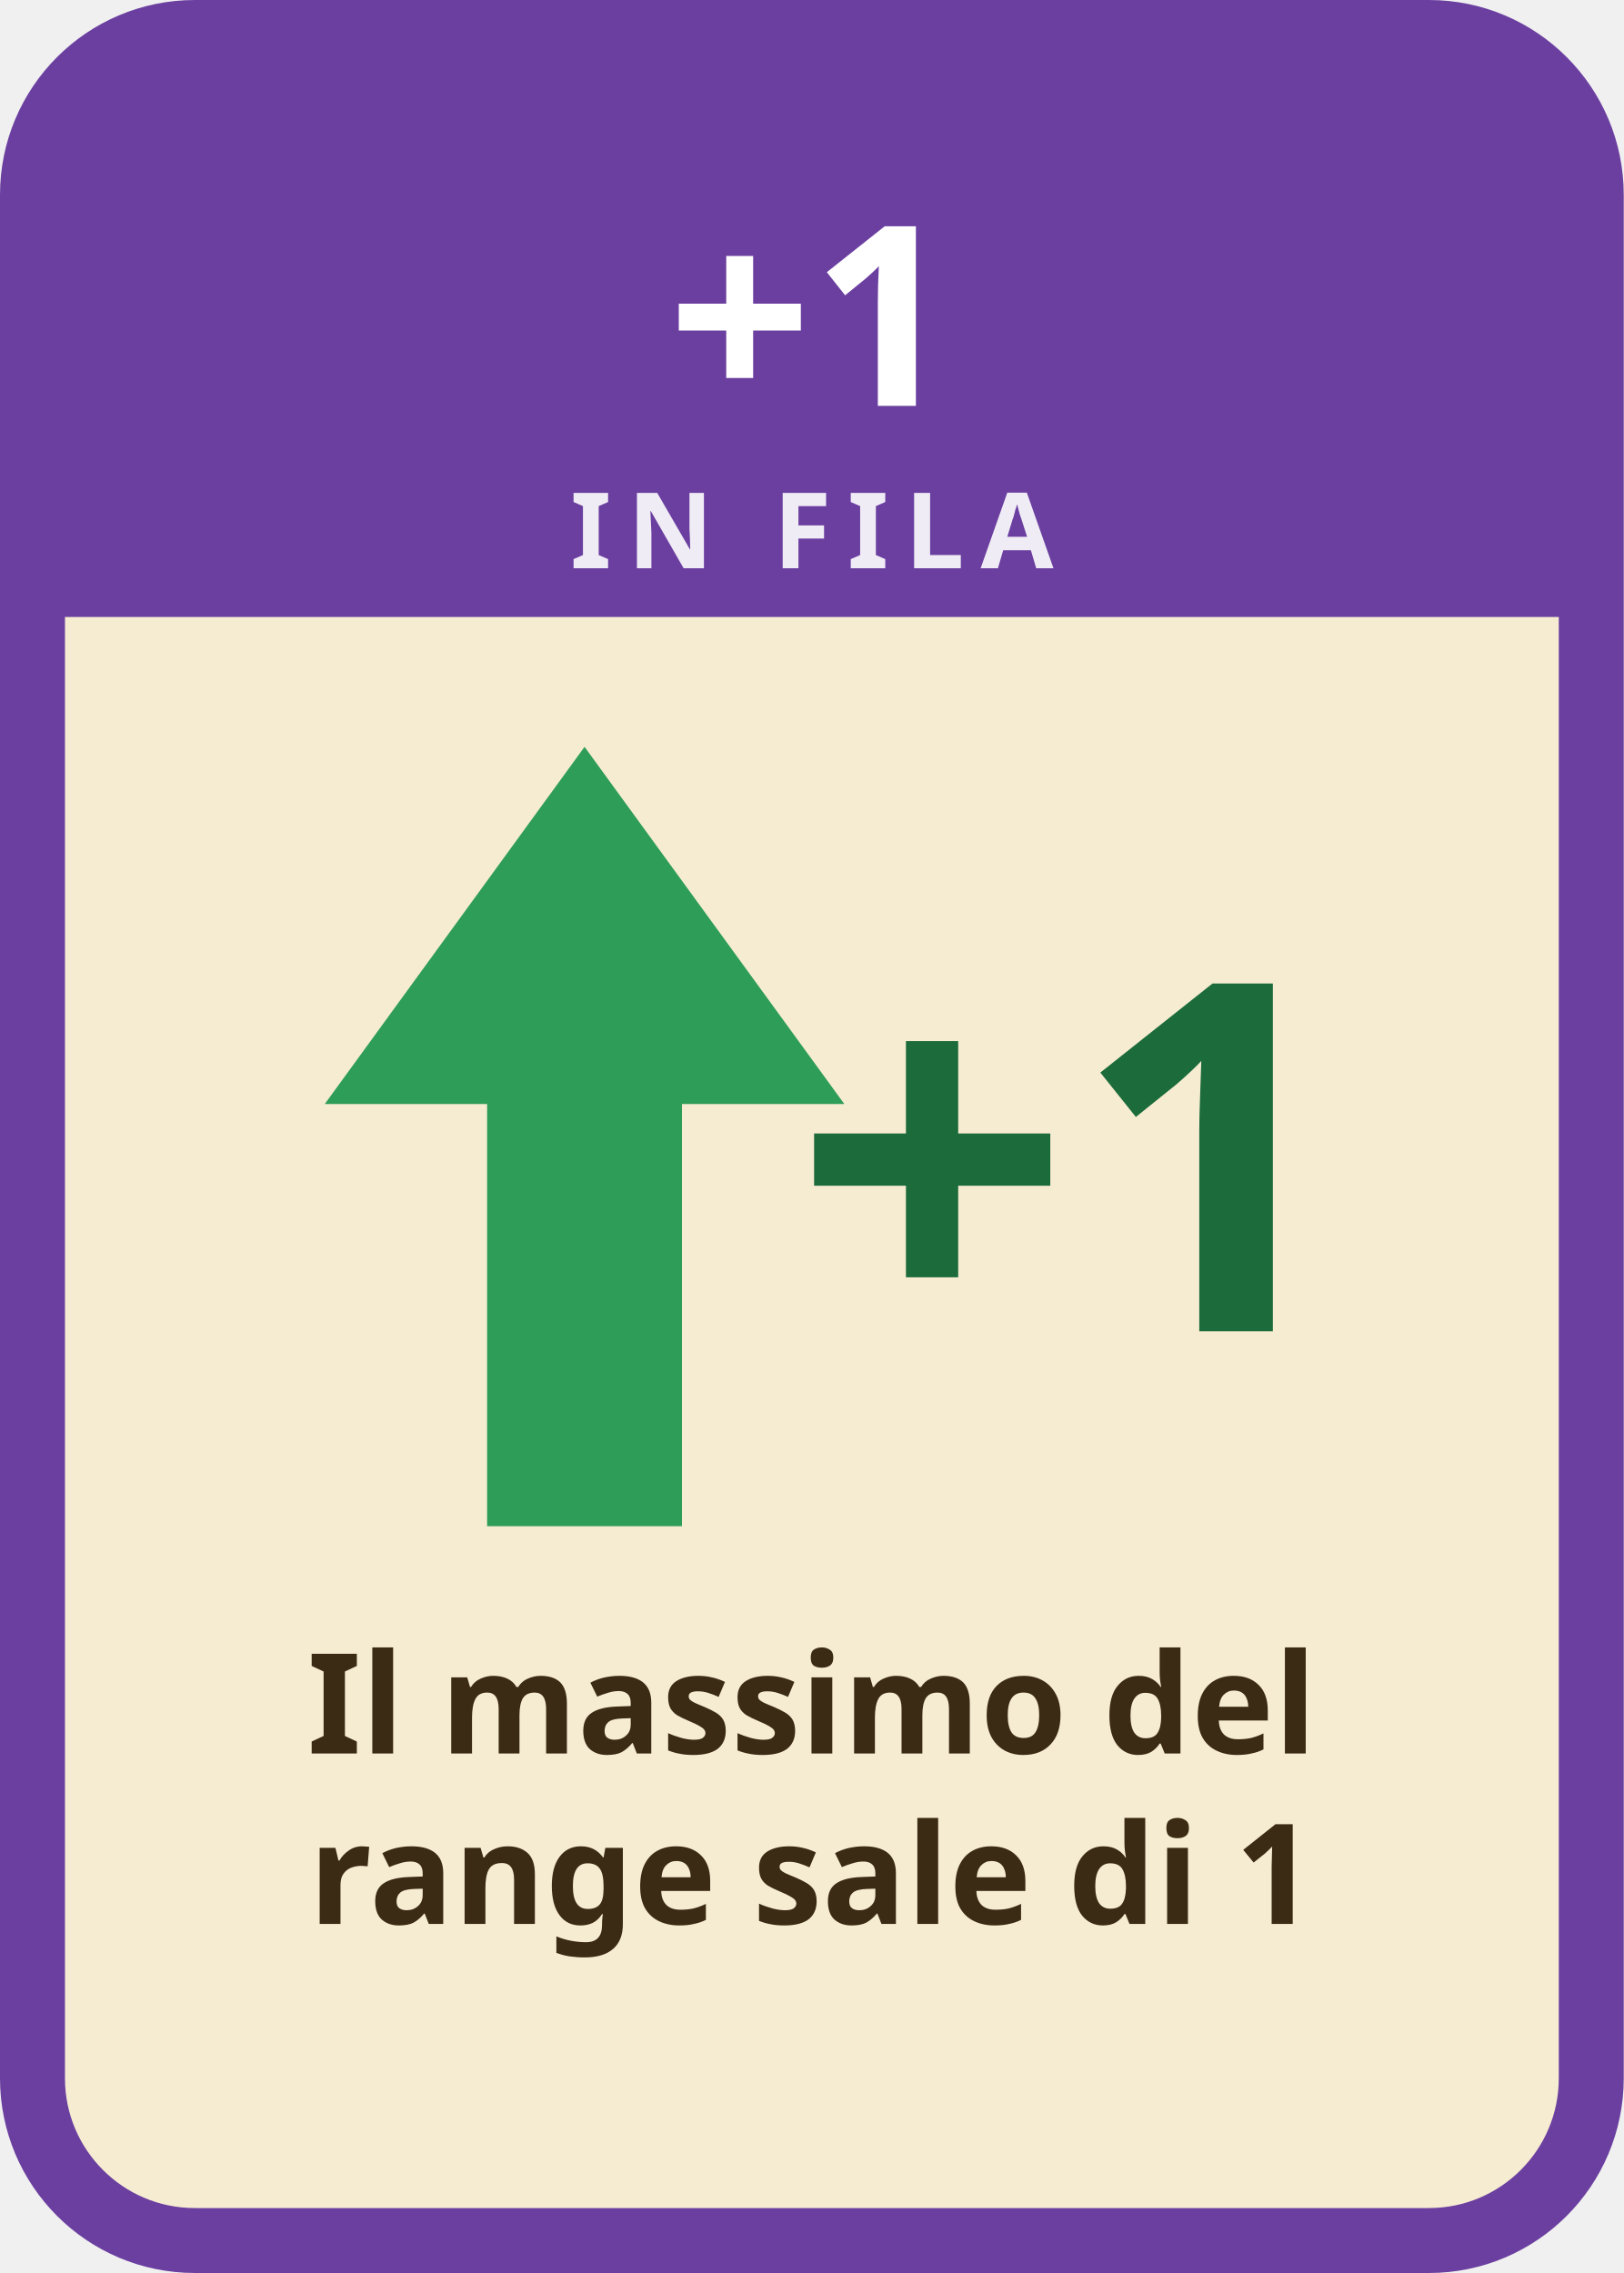
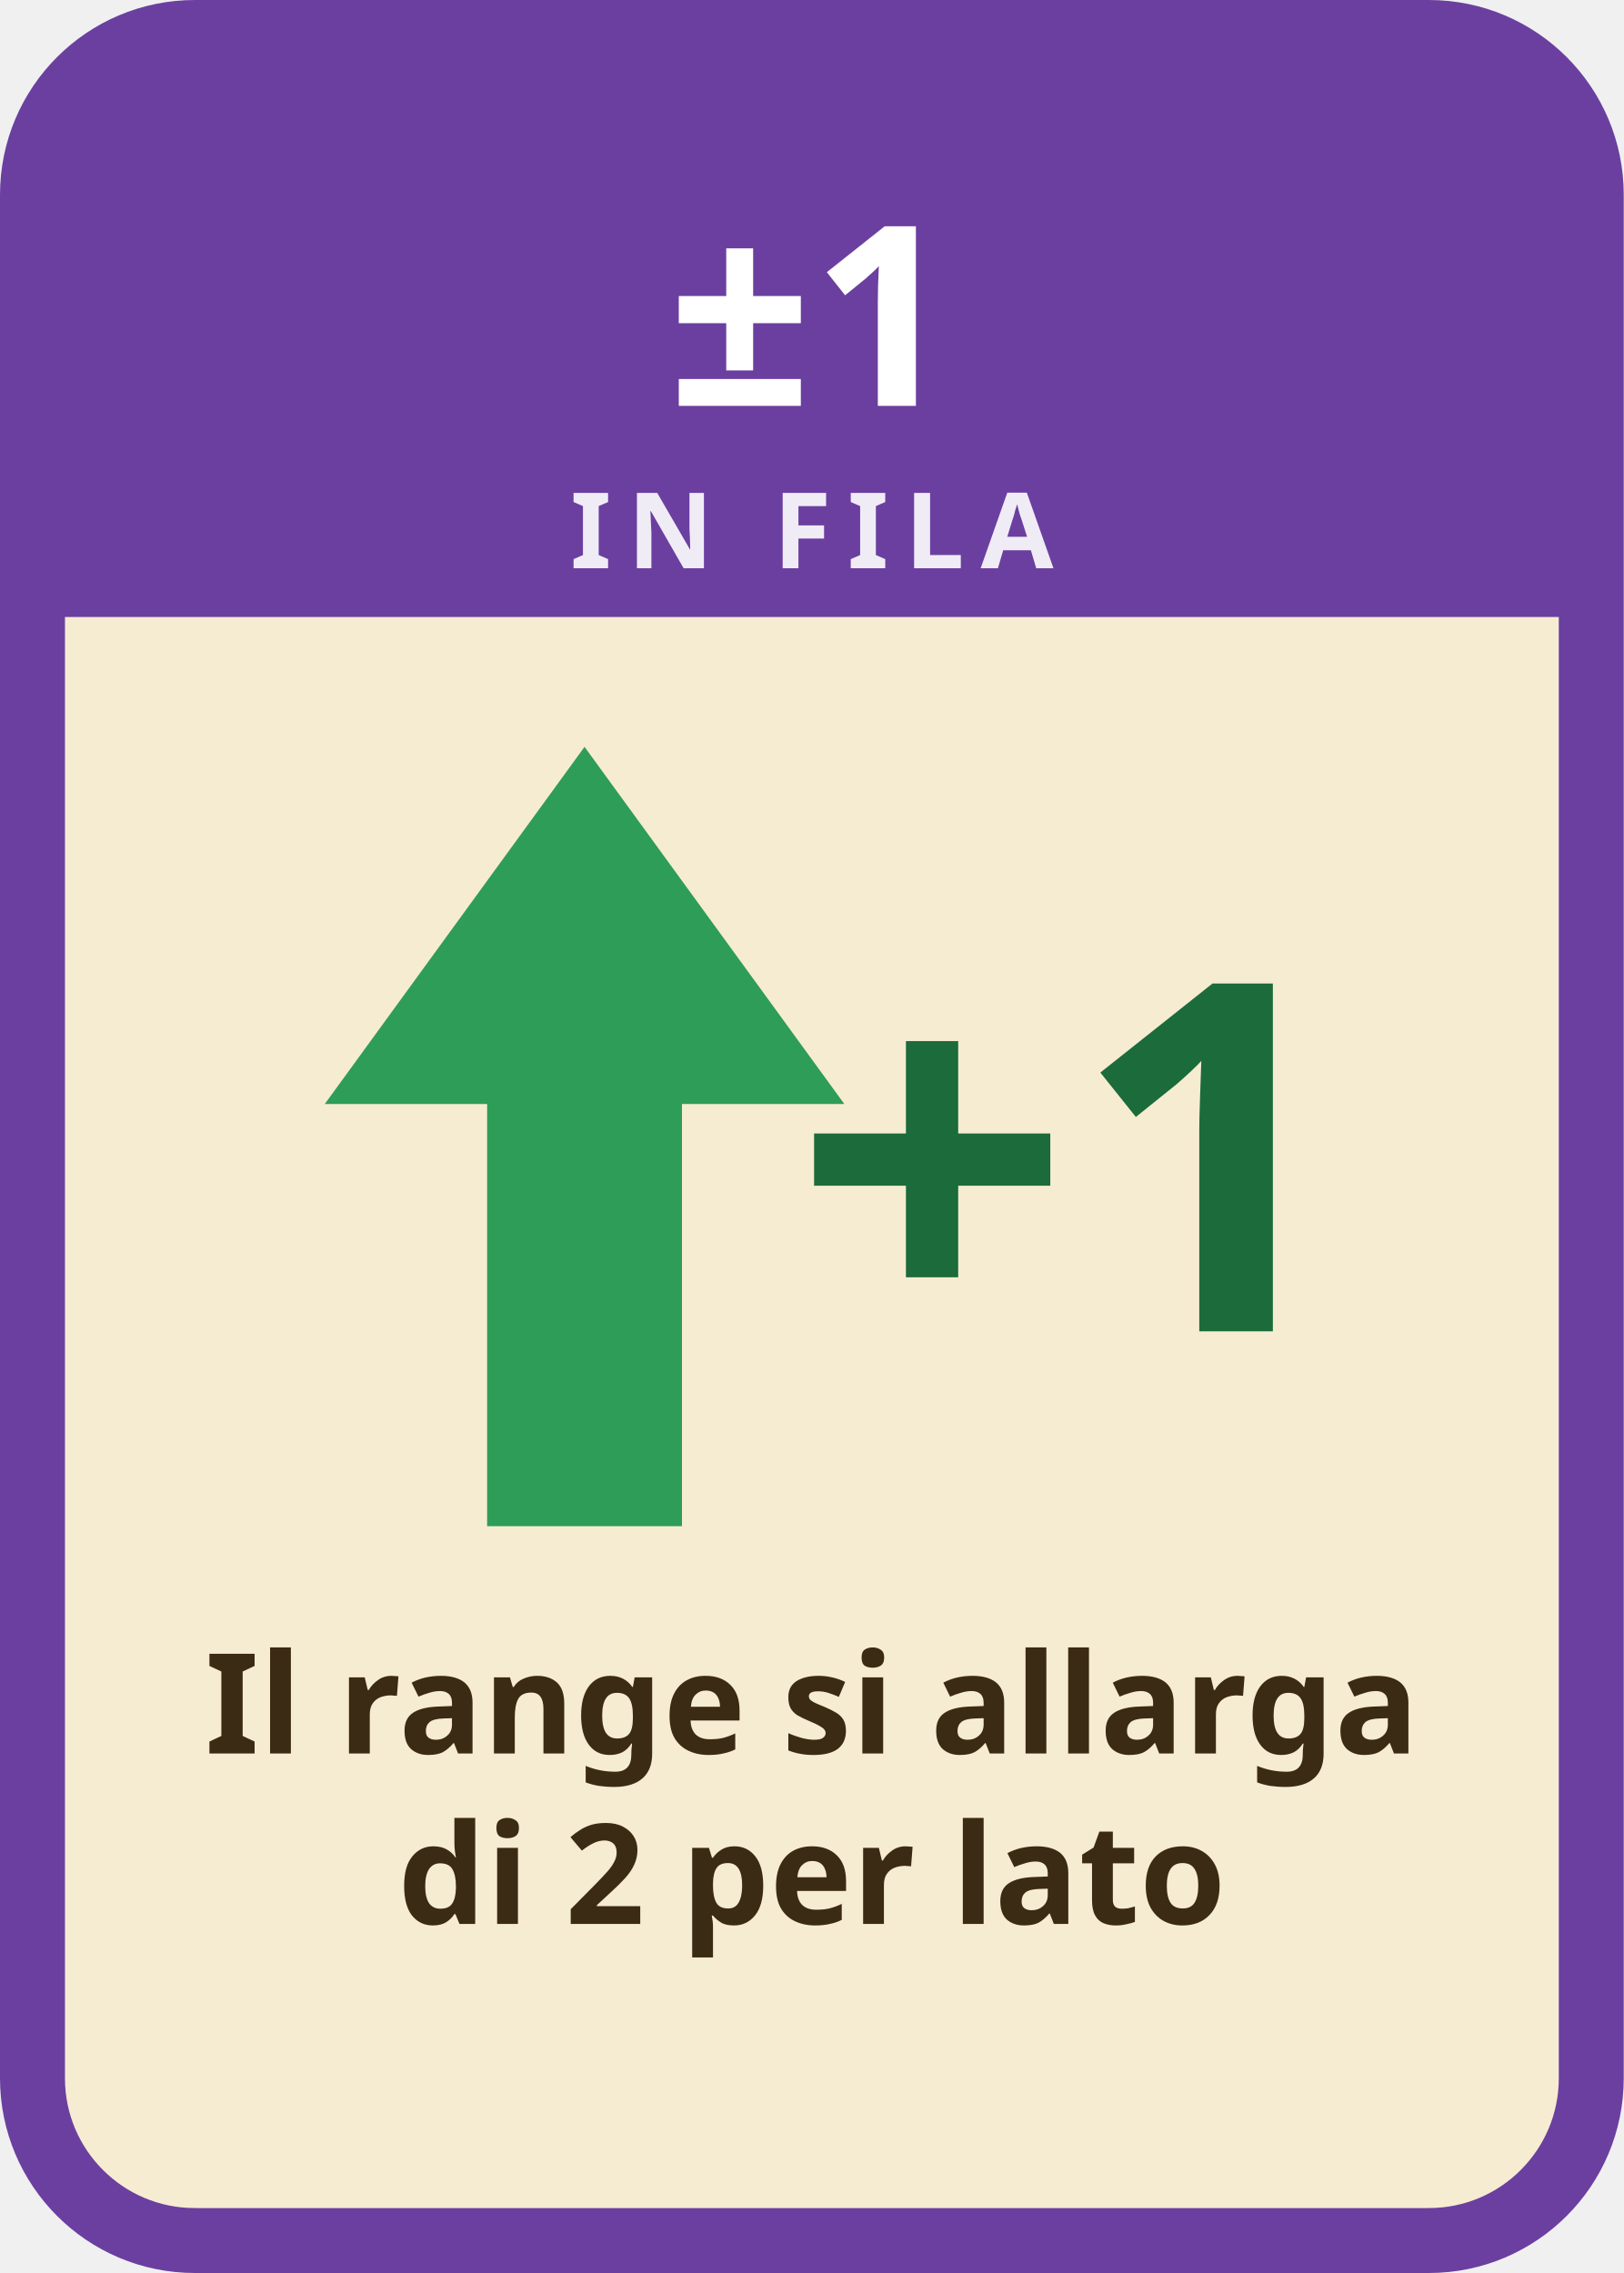
- <svg xmlns="http://www.w3.org/2000/svg" viewBox="0 0 100 140" width="300" height="420" role="img" aria-label="+1">
+ <svg xmlns="http://www.w3.org/2000/svg" viewBox="0 0 100 140" width="300" height="420" role="img" aria-label="±1">
  <rect x="2" y="2" width="96" height="136" rx="10" fill="#f6ecd2" stroke="#6b3fa0" stroke-width="4" />
  <path d="M2 12a10 10 0 0 1 10-10h76a10 10 0 0 1 10 10v26H2z" fill="#6b3fa0" />
-   <text x="50" y="25" font-size="15.5" font-weight="900" fill="#fff" text-anchor="middle" font-family="'Trebuchet MS','Segoe UI',Verdana,sans-serif">+1</text>
+   <text x="50" y="25" font-size="15.5" font-weight="900" fill="#fff" text-anchor="middle" font-family="'Trebuchet MS','Segoe UI',Verdana,sans-serif">±1</text>
  <text x="50" y="35" font-size="6.5" font-weight="800" fill="#fff" text-anchor="middle" font-family="'Trebuchet MS','Segoe UI',Verdana,sans-serif" letter-spacing="1" opacity="0.9">IN FILA</text>
  <g transform="translate(20 40)">
    <polygon points="16,6 32,28 22,28 22,54 10,54 10,28 0,28" fill="#2e9d57" />
    <text x="46" y="42" font-size="30" font-weight="900" fill="#1c6b3a" text-anchor="middle" font-family="'Trebuchet MS','Segoe UI',Verdana,sans-serif">+1</text>
  </g>
-   <text x="50" y="108" font-size="8.6" fill="#3b2a14" text-anchor="middle" font-family="'Trebuchet MS','Segoe UI',Verdana,sans-serif" font-weight="700">Il massimo del</text>
-   <text x="50" y="118.5" font-size="8.6" fill="#3b2a14" text-anchor="middle" font-family="'Trebuchet MS','Segoe UI',Verdana,sans-serif" font-weight="700">range sale di 1</text>
+   <text x="50" y="108" font-size="8.6" fill="#3b2a14" text-anchor="middle" font-family="'Trebuchet MS','Segoe UI',Verdana,sans-serif" font-weight="700">Il range si allarga</text>
+   <text x="50" y="118.5" font-size="8.6" fill="#3b2a14" text-anchor="middle" font-family="'Trebuchet MS','Segoe UI',Verdana,sans-serif" font-weight="700">di 2 per lato</text>
</svg>
